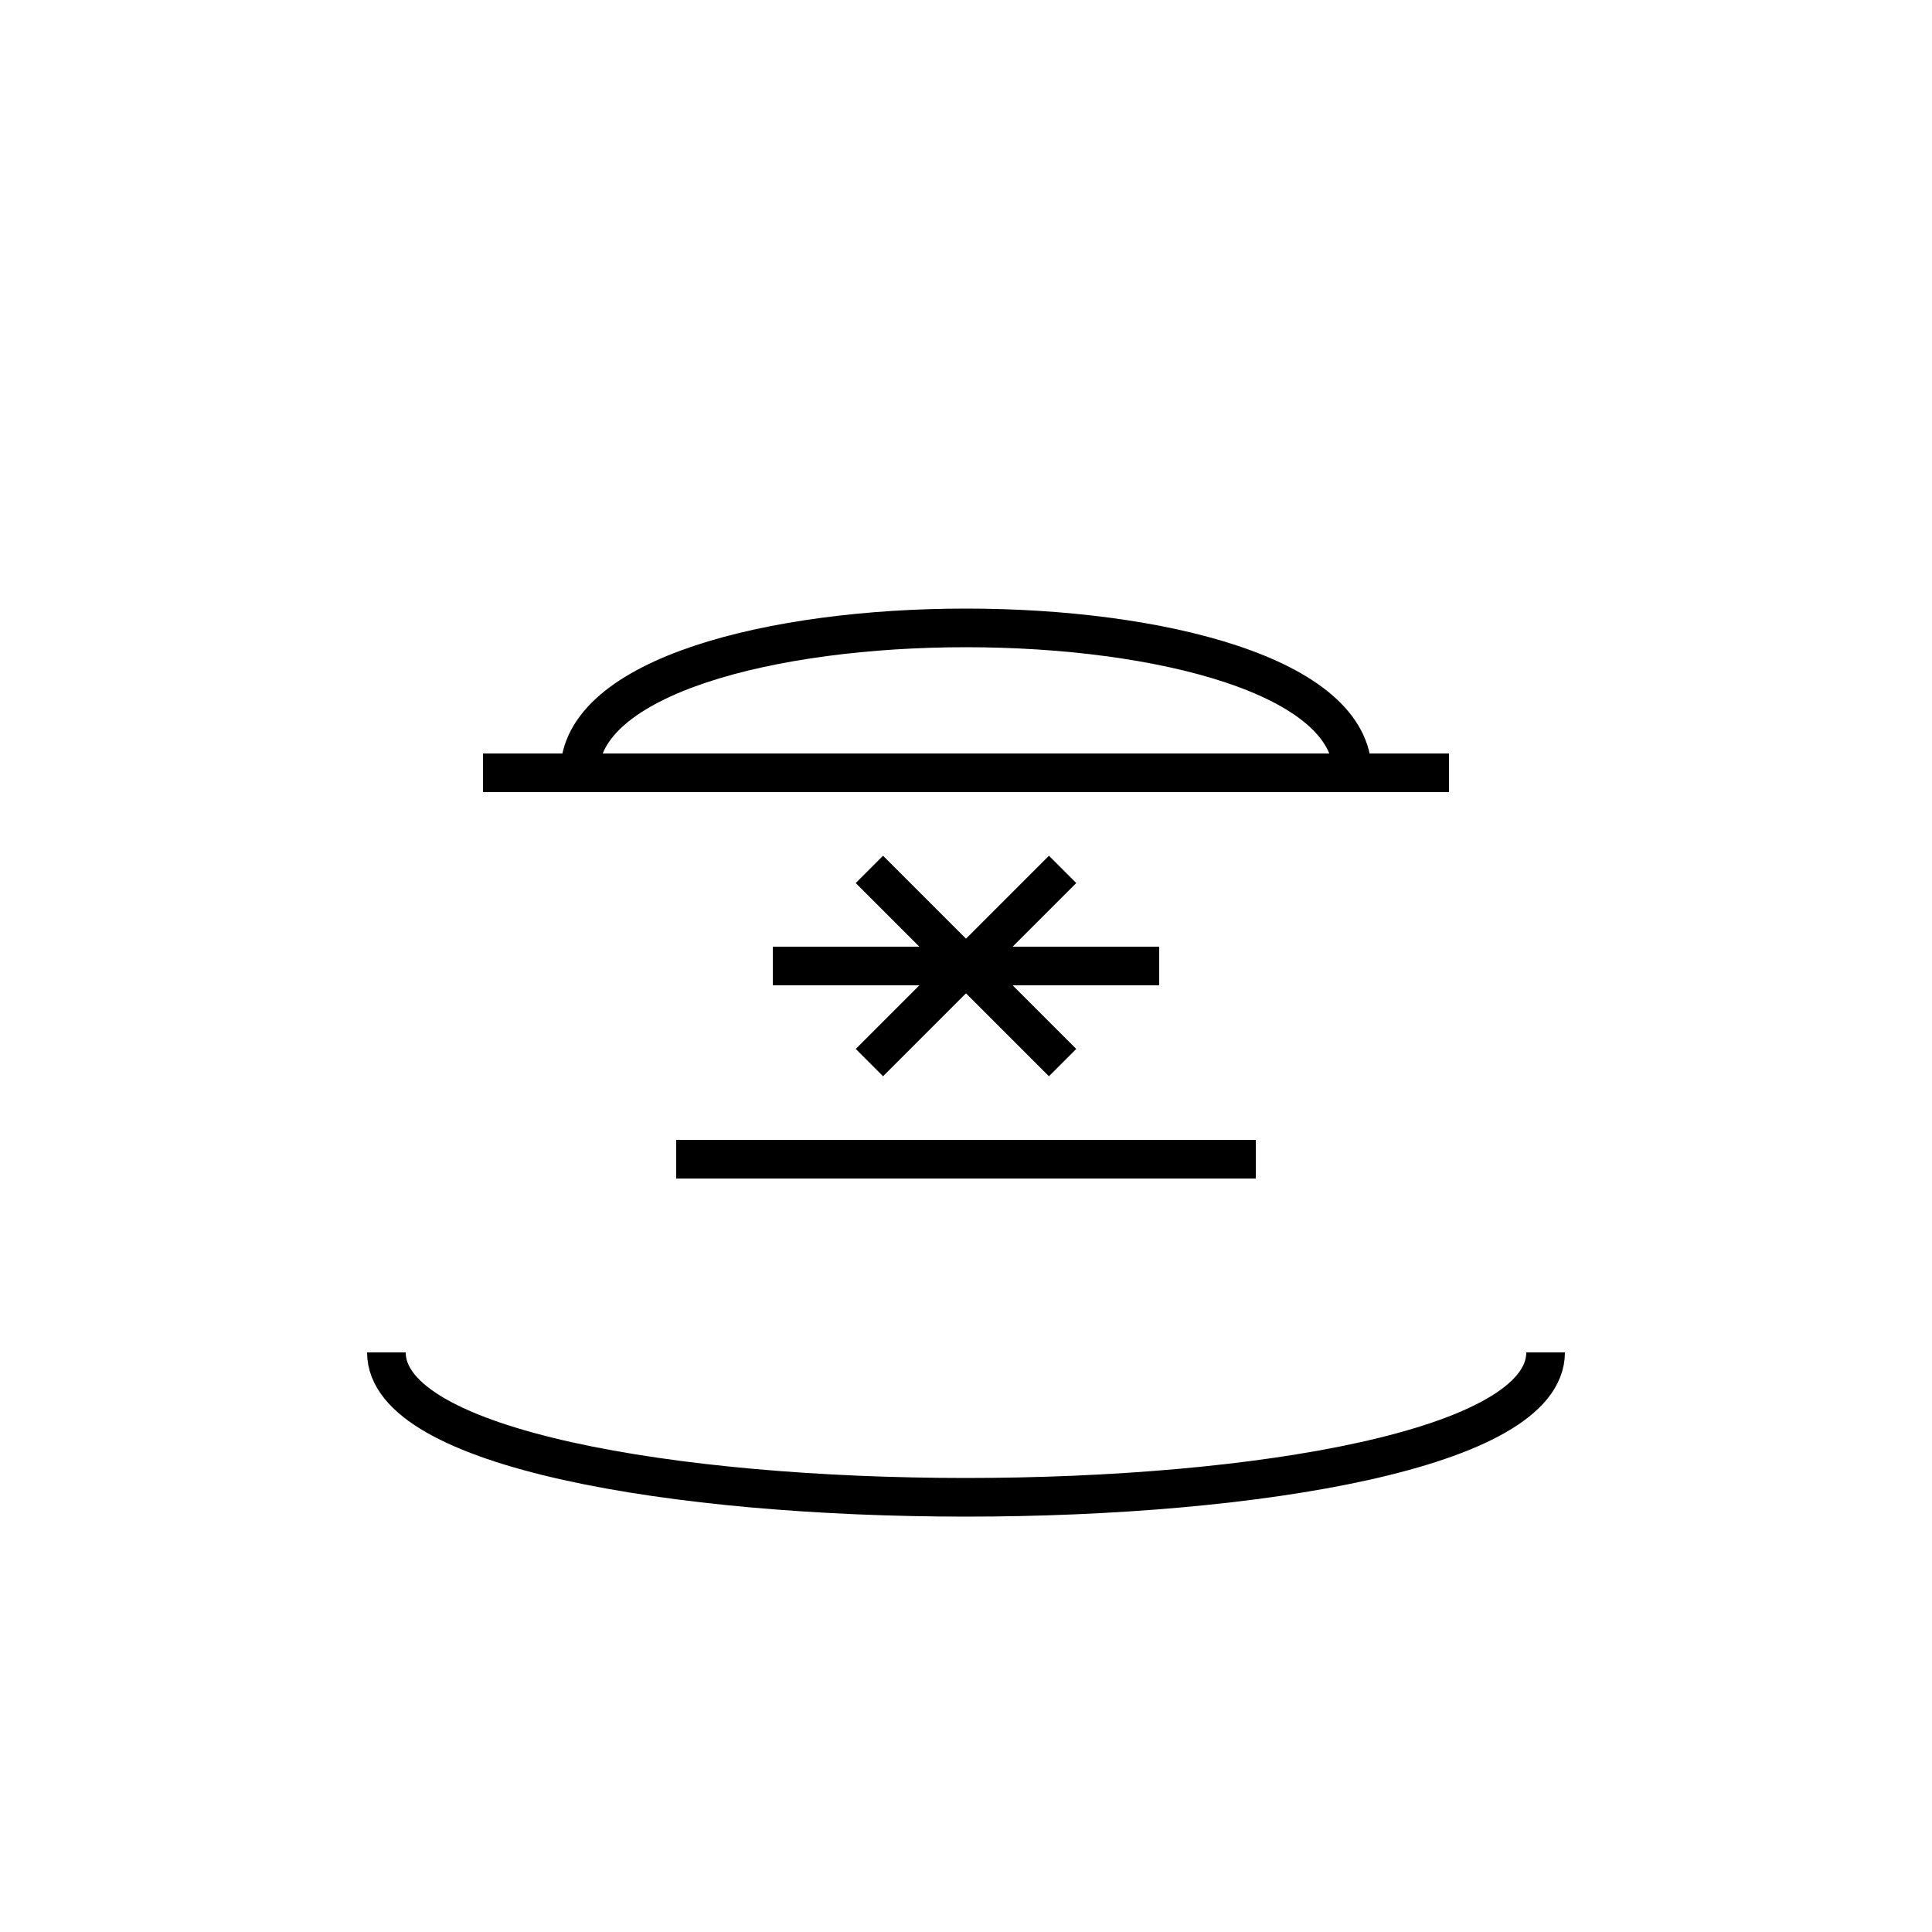
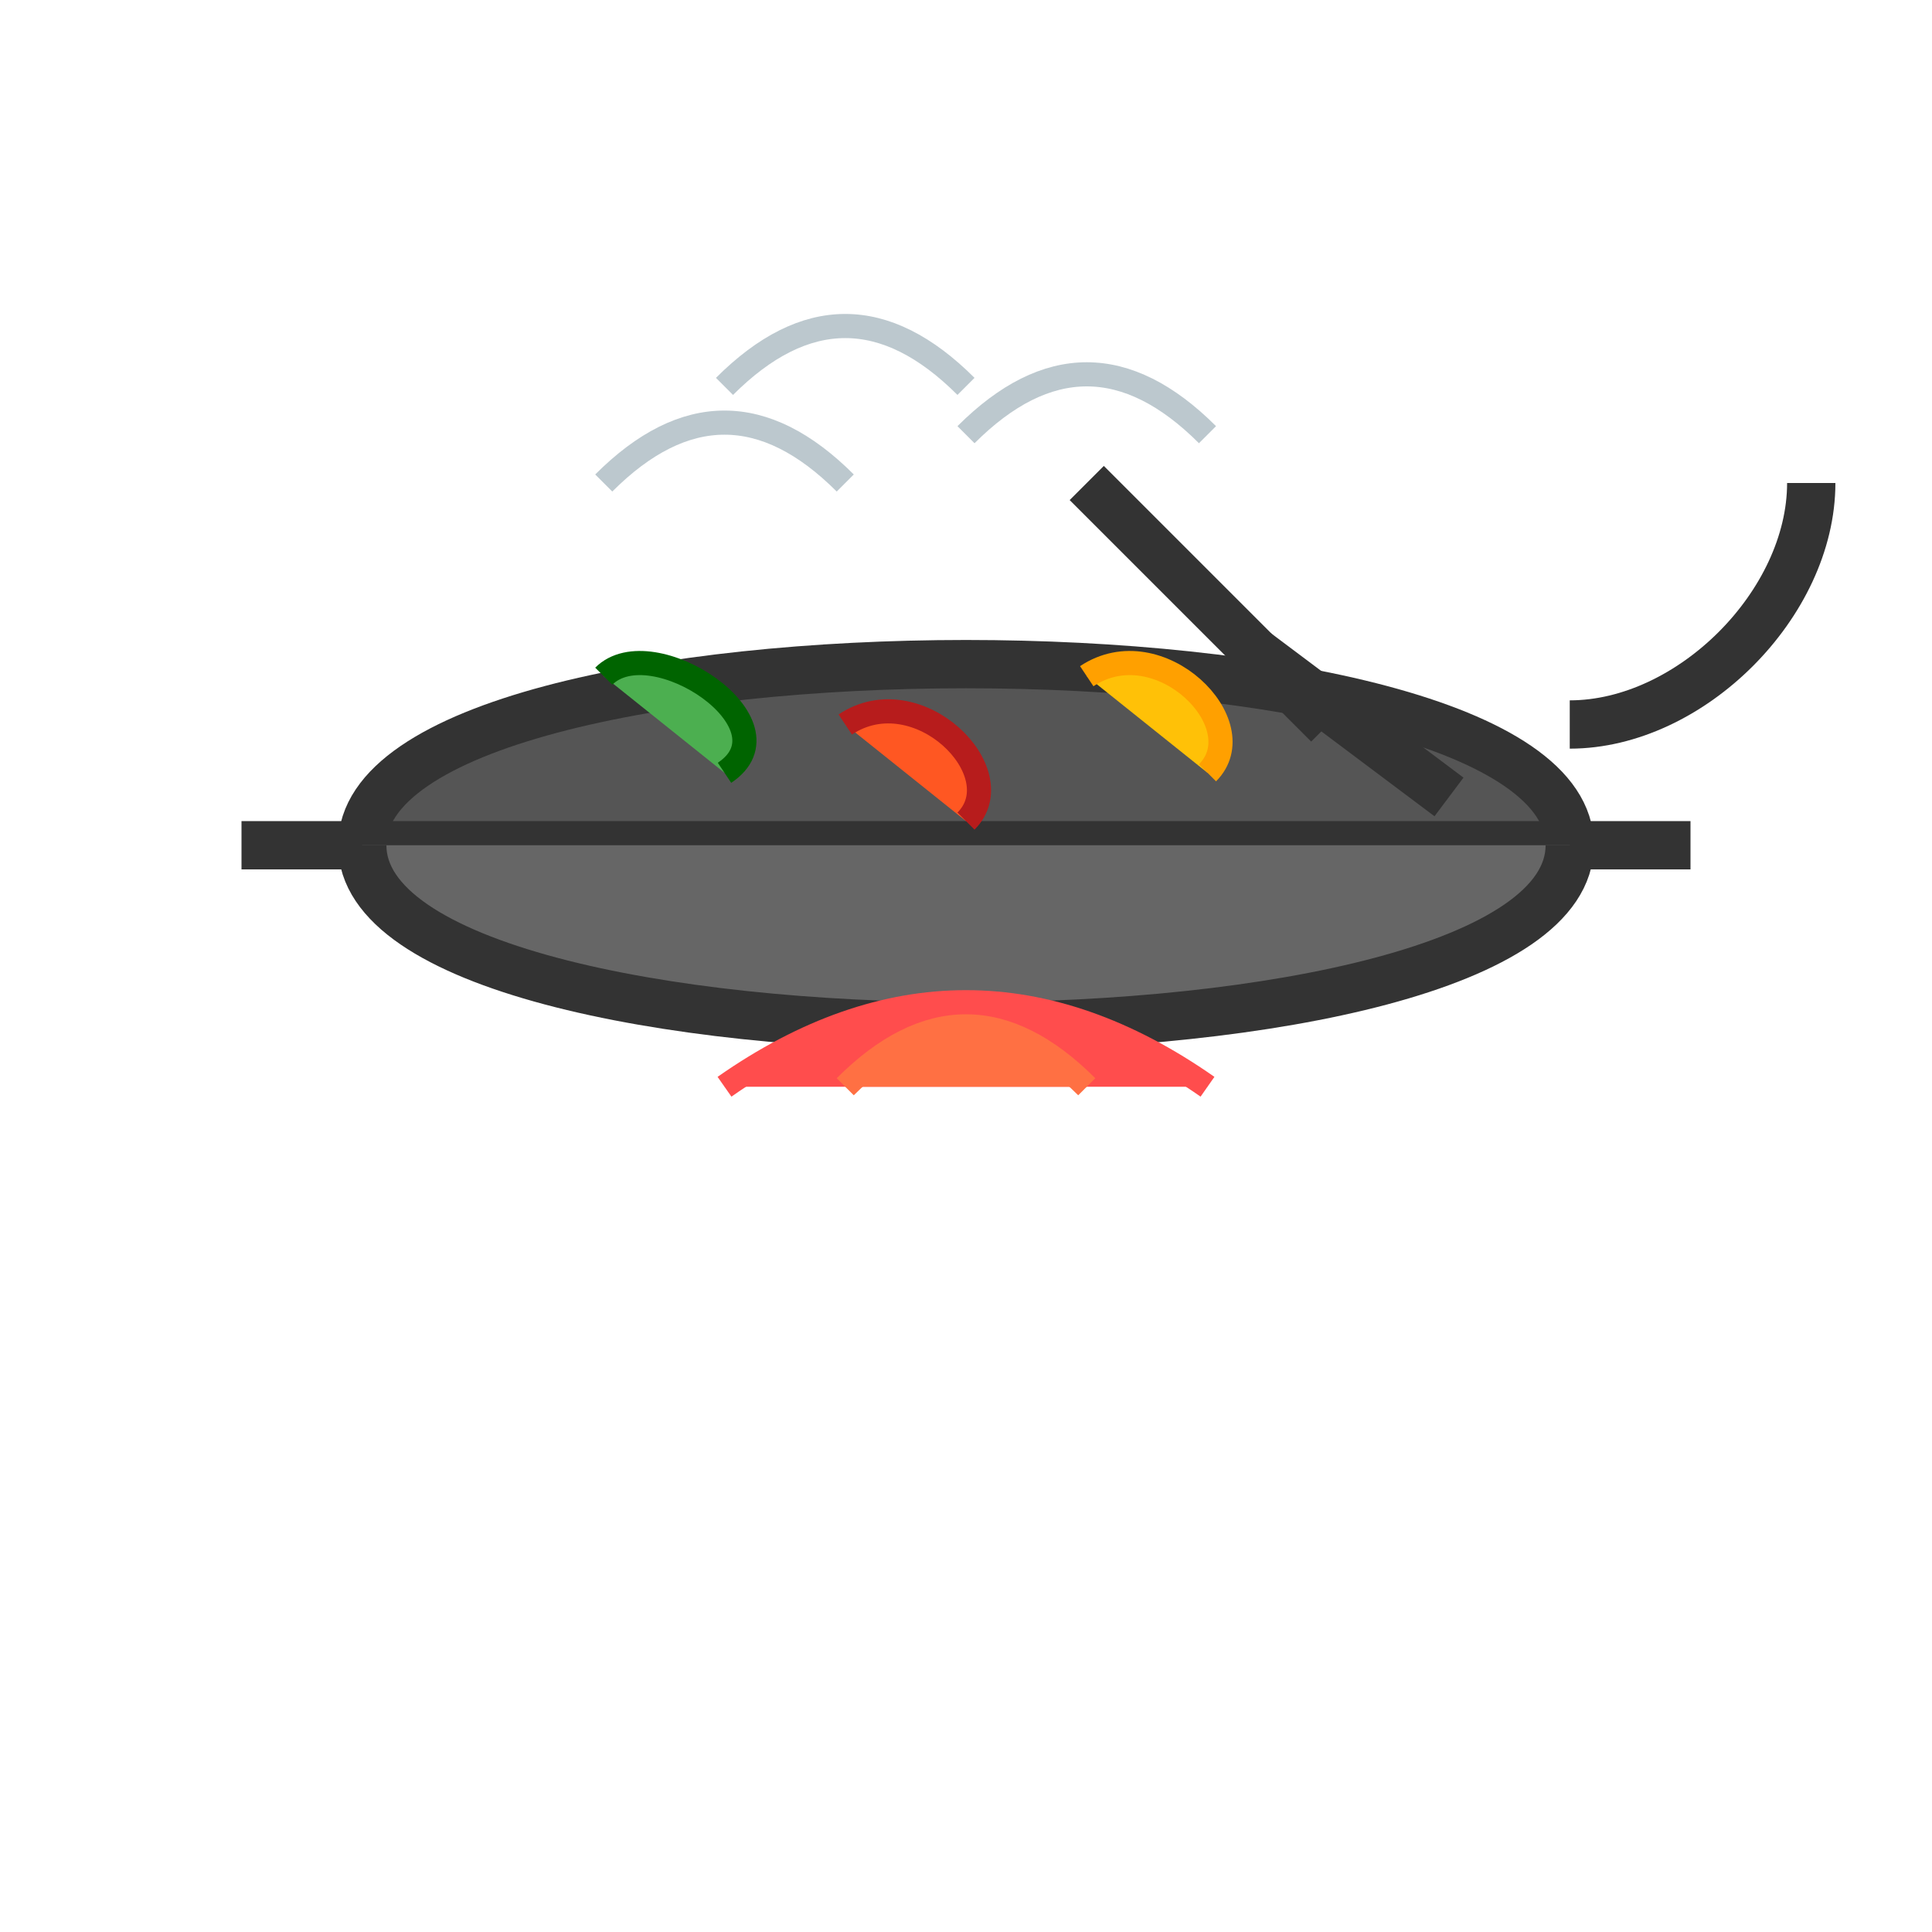
- <svg xmlns="http://www.w3.org/2000/svg" width="200" height="200" viewBox="0 0 200 200" fill="none">
-   <path d="M60 80 C60 60 140 60 140 80" stroke="black" stroke-width="4" fill="none" />
-   <path d="M50 80 L150 80" stroke="black" stroke-width="4" />
-   <path d="M80 100 L120 100" stroke="black" stroke-width="4" />
-   <path d="M70 120 L130 120" stroke="black" stroke-width="4" />
-   <path d="M40 140 C40 160 160 160 160 140" stroke="black" stroke-width="4" fill="none" />
-   <path d="M90 90 L110 110" stroke="black" stroke-width="4" />
-   <path d="M110 90 L90 110" stroke="black" stroke-width="4" />
+ <svg xmlns="http://www.w3.org/2000/svg" width="80" height="80" viewBox="0 0 80 80" fill="none">
+   <path d="M15 35 C15 25 65 25 65 35" stroke="#333" stroke-width="2" fill="#555555" />
+   <path d="M10 35 L70 35" stroke="#333" stroke-width="2" />
+   <path d="M15 35 C15 45 65 45 65 35" fill="#666666" stroke="#333" stroke-width="2" />
+   <path d="M65 30 C70 30 75 25 75 20" stroke="#333" stroke-width="2" fill="none" />
+   <path d="M25 28 C27 26 33 30 30 32" fill="#4CAF50" stroke="#006400" stroke-width="1" />
+   <path d="M35 30 C38 28 42 32 40 34" fill="#FF5722" stroke="#B71C1C" stroke-width="1" />
+   <path d="M45 28 C48 26 52 30 50 32" fill="#FFC107" stroke="#FFA000" stroke-width="1" />
+   <path d="M45 20 L55 30" stroke="#333" stroke-width="2" />
+   <path d="M52 27 L60 33" stroke="#333" stroke-width="2" fill="#DDDDDD" />
+   <path d="M30 45 Q40 38 50 45" stroke="#FF4D4D" stroke-width="1" fill="#FF4D4D" />
+   <path d="M35 45 Q40 40 45 45" stroke="#FF7043" stroke-width="1" fill="#FF7043" />
+   <path d="M25 20 Q30 15 35 20" stroke="#90A4AE" stroke-width="1" opacity="0.6" />
+   <path d="M40 18 Q45 13 50 18" stroke="#90A4AE" stroke-width="1" opacity="0.6" />
+   <path d="M30 16 Q35 11 40 16" stroke="#90A4AE" stroke-width="1" opacity="0.6" />
</svg>
